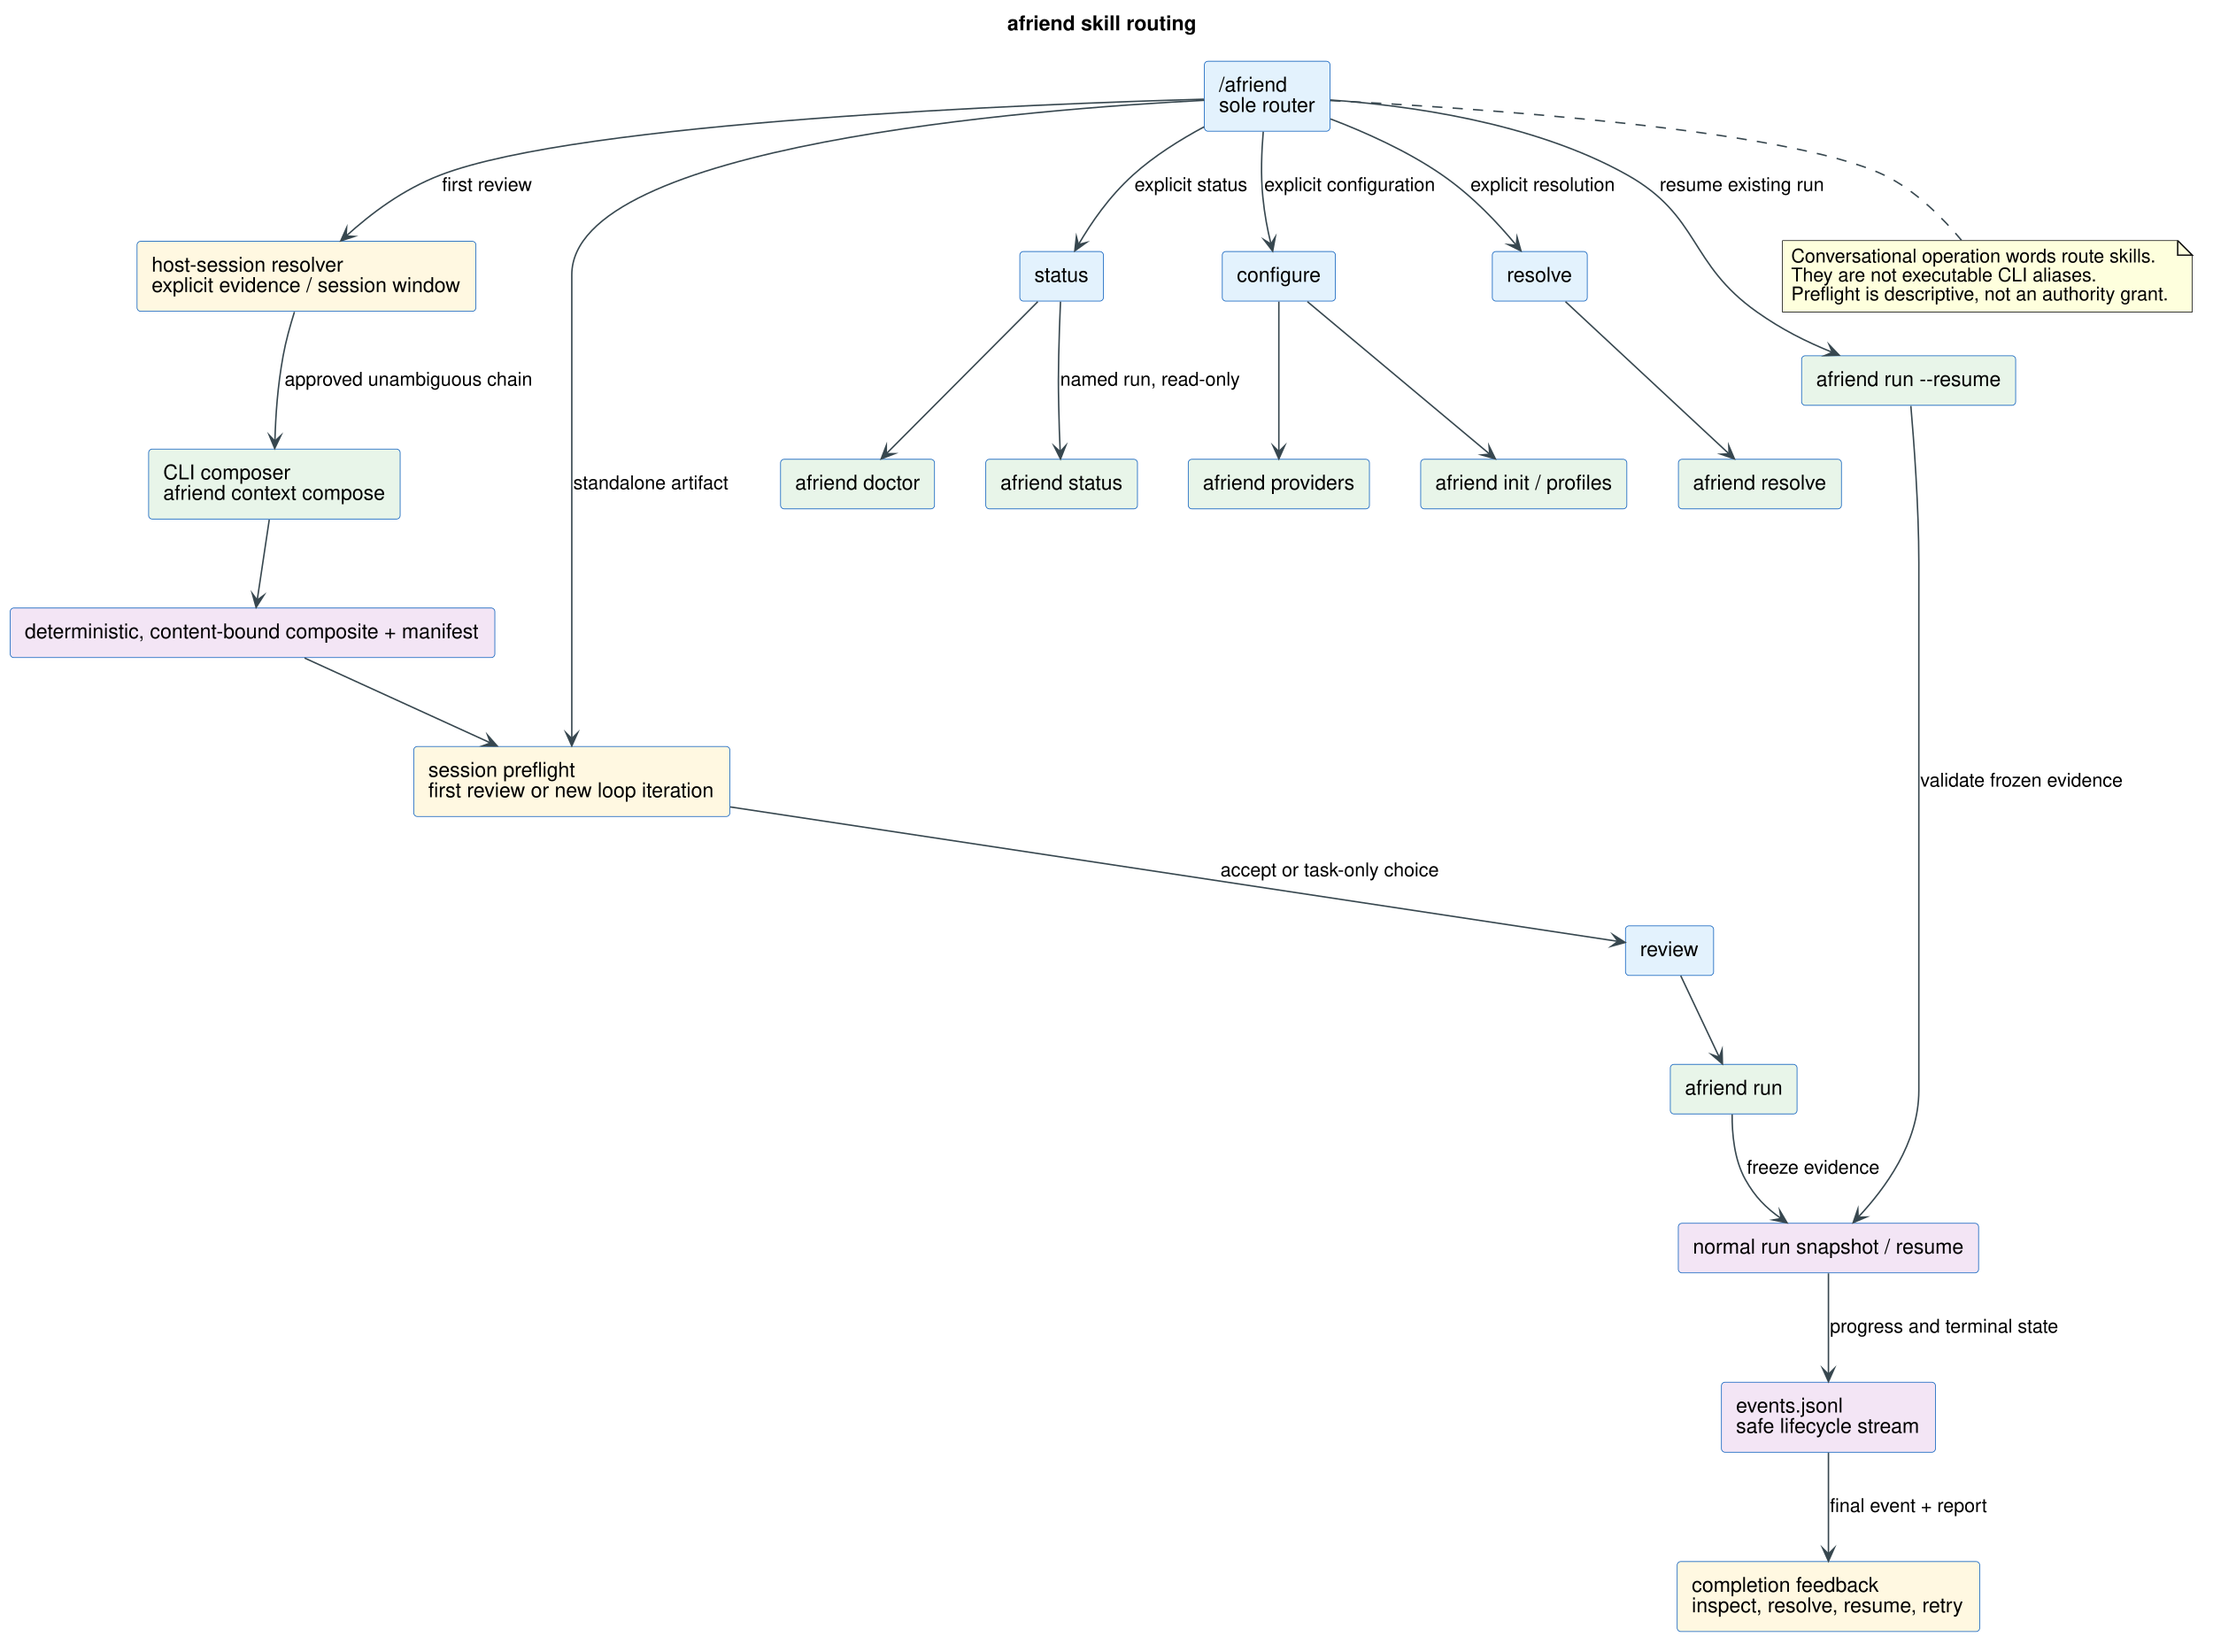
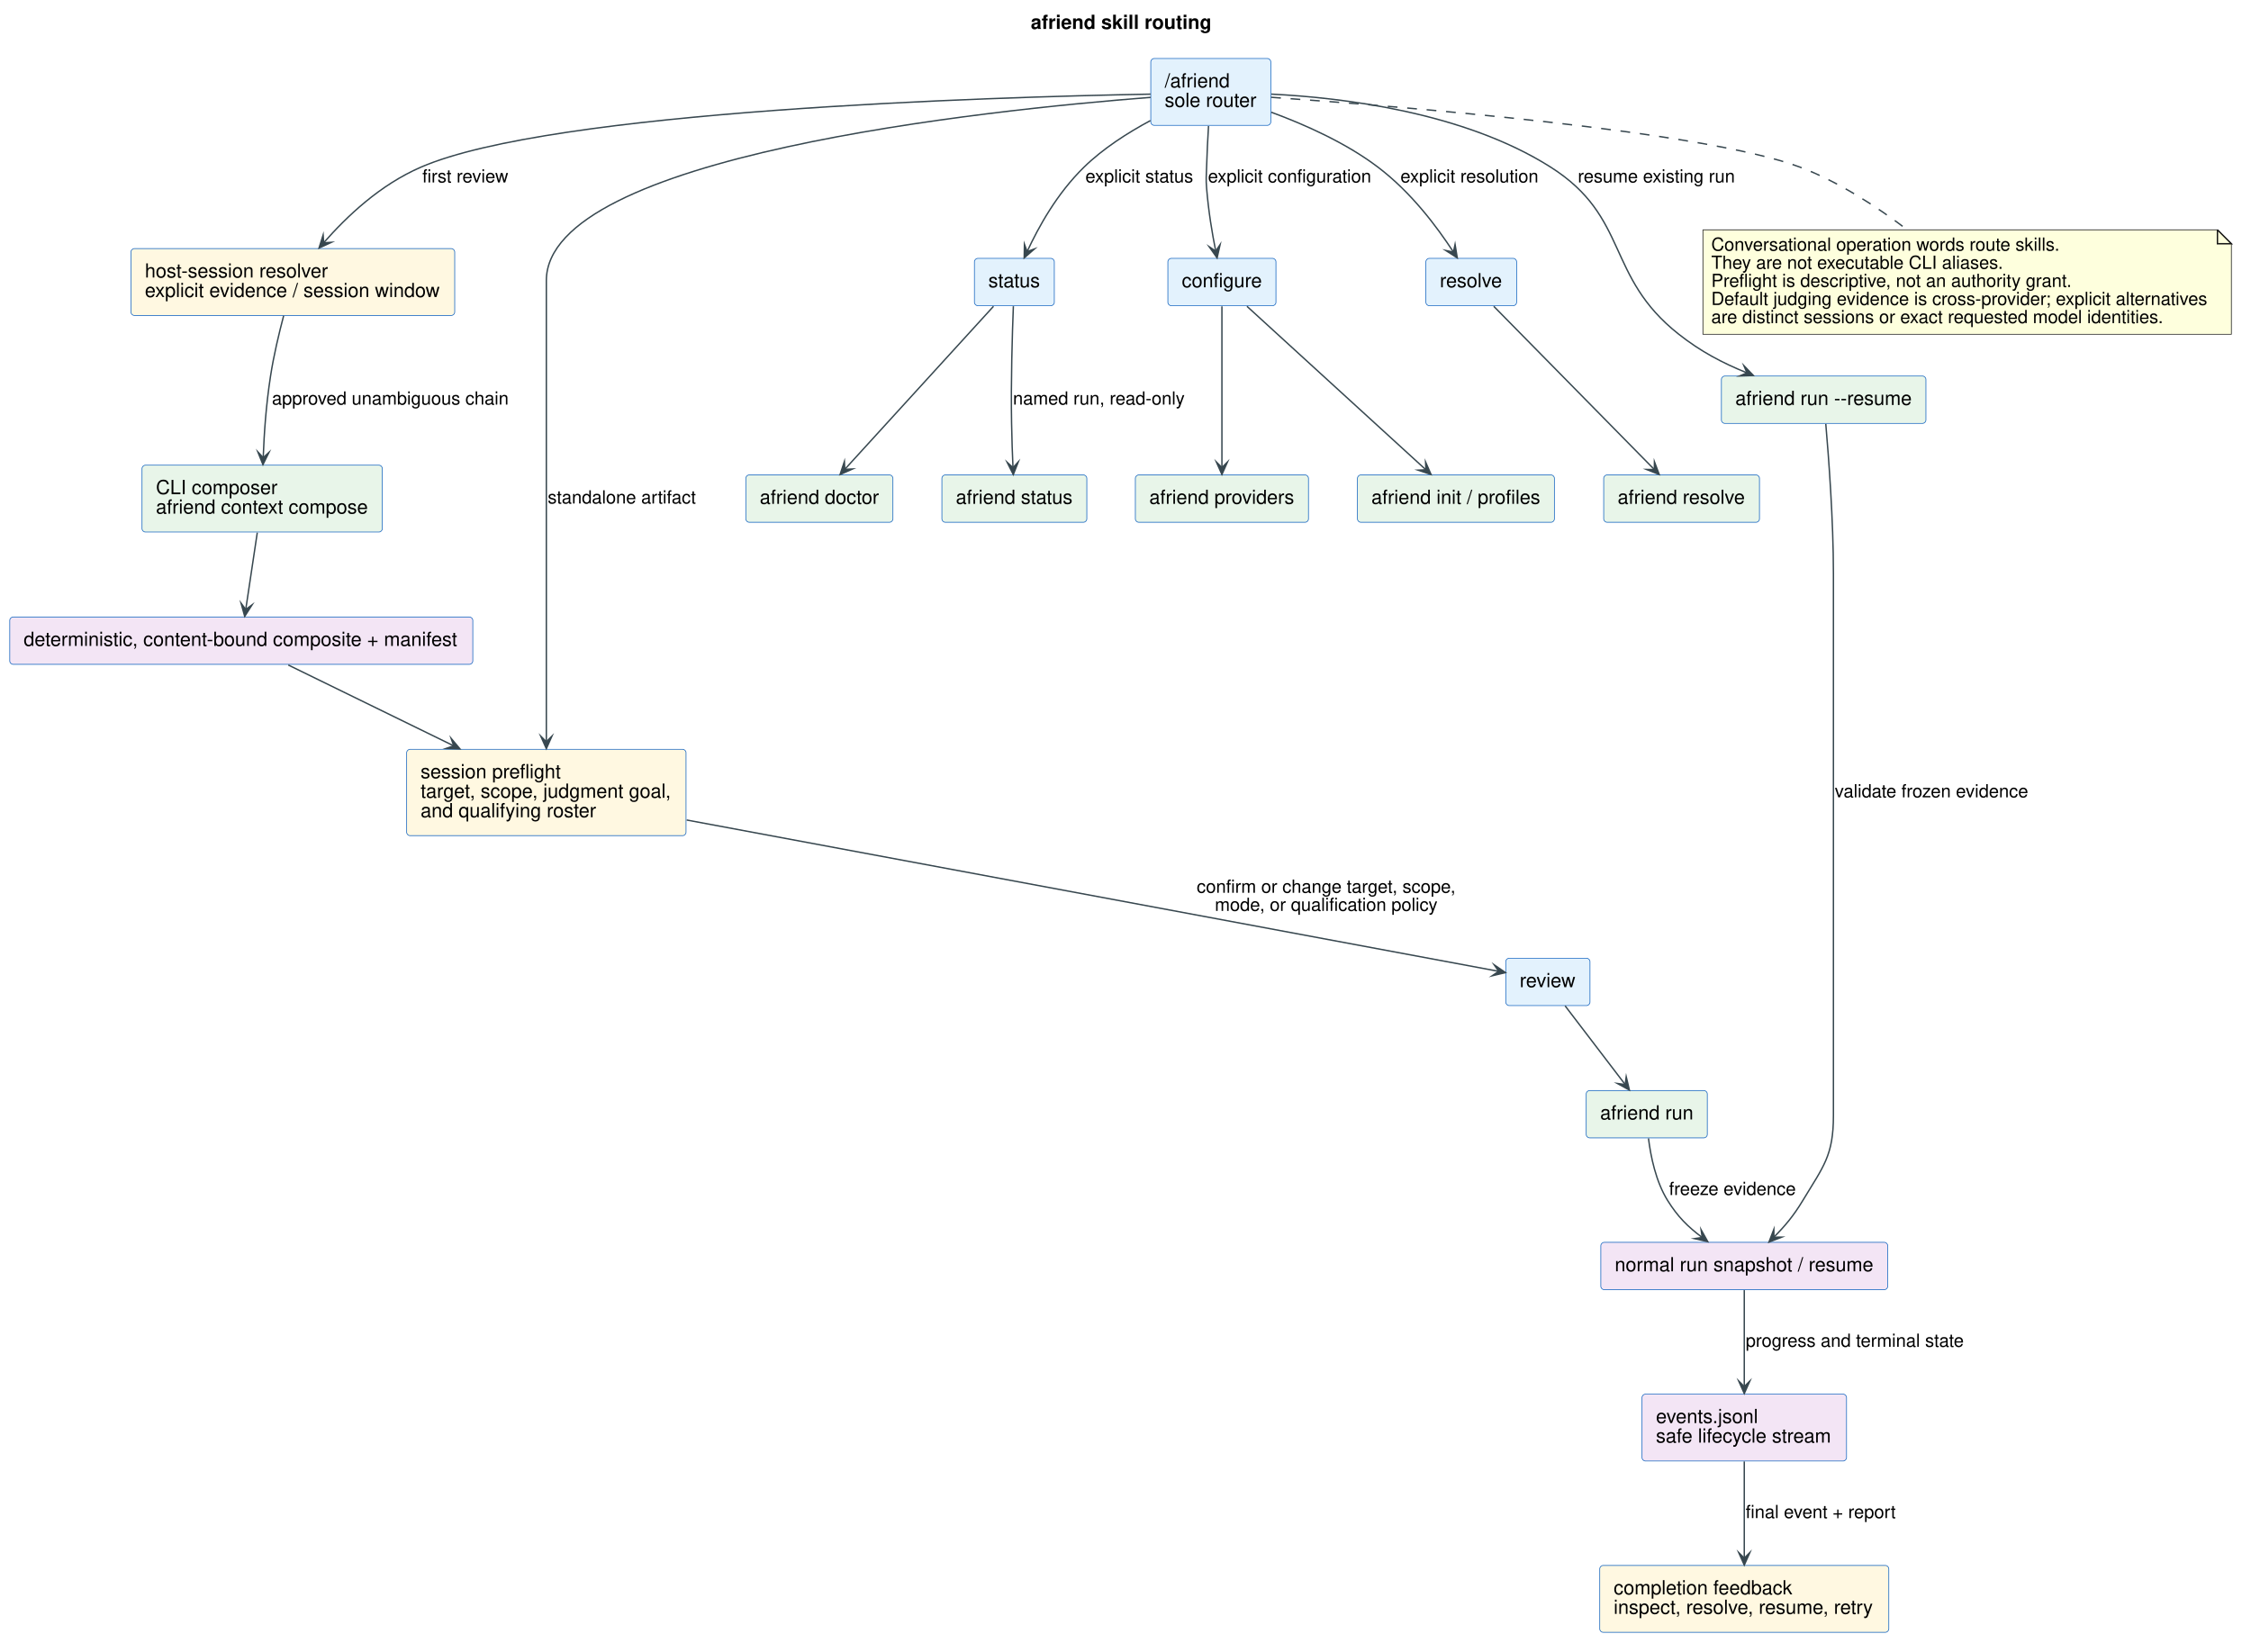
- <svg xmlns="http://www.w3.org/2000/svg" contentStyleType="text/css" data-diagram-type="DESCRIPTION" height="1133px" preserveAspectRatio="none" style="width:1518px;height:1133px;background:#FFFFFF;" version="1.1" viewBox="0 0 1518 1133" width="1518px" zoomAndPan="magnify">
+ <svg xmlns="http://www.w3.org/2000/svg" contentStyleType="text/css" data-diagram-type="DESCRIPTION" height="1186px" preserveAspectRatio="none" style="width:1616px;height:1186px;background:#FFFFFF;" version="1.1" viewBox="0 0 1616 1186" width="1616px" zoomAndPan="magnify">
  <defs />
  <g>
    <g class="title" data-source-line="9">
-       <text fill="#000000" font-family="Helvetica" font-size="14" font-weight="700" lengthAdjust="spacing" textLength="129.903" x="690.94" y="20.78">afriend skill routing</text>
+       <text fill="#000000" font-family="Helvetica" font-size="14" font-weight="700" lengthAdjust="spacing" textLength="129.903" x="740.006" y="20.78">afriend skill routing</text>
    </g>
    <g class="entity" data-qualified-name="router" data-source-line="11" id="ent0001">
      <rect fill="#E3F2FD" height="48" rx="2.5" ry="2.5" style="stroke:#1565C0;stroke-width:0.5;" width="86.144" x="826.15" y="42" />
      <text fill="#000000" font-family="Helvetica" font-size="14" lengthAdjust="spacing" textLength="46.696" x="836.15" y="62.78">/afriend</text>
      <text fill="#000000" font-family="Helvetica" font-size="14" lengthAdjust="spacing" textLength="66.144" x="836.15" y="76.78">sole router</text>
    </g>
    <g class="entity" data-qualified-name="resolver" data-source-line="12" id="ent0002">
-       <rect fill="#FFF8E1" height="48" rx="2.5" ry="2.5" style="stroke:#1565C0;stroke-width:0.5;" width="232.44" x="94" y="165.5" />
-       <text fill="#000000" font-family="Helvetica" font-size="14" lengthAdjust="spacing" textLength="132.275" x="104" y="186.28">host-session resolver</text>
-       <text fill="#000000" font-family="Helvetica" font-size="14" lengthAdjust="spacing" textLength="212.44" x="104" y="200.28">explicit evidence / session window</text>
+       <rect fill="#FFF8E1" height="48" rx="2.5" ry="2.5" style="stroke:#1565C0;stroke-width:0.5;" width="232.44" x="94" y="178.5" />
+       <text fill="#000000" font-family="Helvetica" font-size="14" lengthAdjust="spacing" textLength="132.275" x="104" y="199.28">host-session resolver</text>
+       <text fill="#000000" font-family="Helvetica" font-size="14" lengthAdjust="spacing" textLength="212.44" x="104" y="213.28">explicit evidence / session window</text>
    </g>
    <g class="entity" data-qualified-name="composer" data-source-line="13" id="ent0003">
-       <rect fill="#E8F5E9" height="48" rx="2.5" ry="2.5" style="stroke:#1565C0;stroke-width:0.5;" width="172.53" x="101.95" y="308" />
-       <text fill="#000000" font-family="Helvetica" font-size="14" lengthAdjust="spacing" textLength="87.144" x="111.95" y="328.78">CLI composer</text>
-       <text fill="#000000" font-family="Helvetica" font-size="14" lengthAdjust="spacing" textLength="152.53" x="111.95" y="342.78">afriend context compose</text>
+       <rect fill="#E8F5E9" height="48" rx="2.5" ry="2.5" style="stroke:#1565C0;stroke-width:0.5;" width="172.53" x="101.95" y="334" />
+       <text fill="#000000" font-family="Helvetica" font-size="14" lengthAdjust="spacing" textLength="87.144" x="111.95" y="354.78">CLI composer</text>
+       <text fill="#000000" font-family="Helvetica" font-size="14" lengthAdjust="spacing" textLength="152.53" x="111.95" y="368.78">afriend context compose</text>
    </g>
    <g class="entity" data-qualified-name="composite" data-source-line="14" id="ent0004">
-       <rect fill="#F3E5F5" height="34" rx="2.5" ry="2.5" style="stroke:#1565C0;stroke-width:0.5;" width="332.437" x="7" y="417" />
-       <text fill="#000000" font-family="Helvetica" font-size="14" lengthAdjust="spacing" textLength="312.437" x="17" y="437.78">deterministic, content-bound composite + manifest</text>
+       <rect fill="#F3E5F5" height="34" rx="2.5" ry="2.5" style="stroke:#1565C0;stroke-width:0.5;" width="332.437" x="7" y="443" />
+       <text fill="#000000" font-family="Helvetica" font-size="14" lengthAdjust="spacing" textLength="312.437" x="17" y="463.78">deterministic, content-bound composite + manifest</text>
    </g>
    <g class="entity" data-qualified-name="preflight" data-source-line="15" id="ent0005">
-       <rect fill="#FFF8E1" height="48" rx="2.5" ry="2.5" style="stroke:#1565C0;stroke-width:0.5;" width="216.861" x="283.79" y="512" />
-       <text fill="#000000" font-family="Helvetica" font-size="14" lengthAdjust="spacing" textLength="101.165" x="293.79" y="532.78">session preflight</text>
-       <text fill="#000000" font-family="Helvetica" font-size="14" lengthAdjust="spacing" textLength="196.861" x="293.79" y="546.78">first review or new loop iteration</text>
+       <rect fill="#FFF8E1" height="62" rx="2.5" ry="2.5" style="stroke:#1565C0;stroke-width:0.5;" width="200.558" x="291.94" y="538" />
+       <text fill="#000000" font-family="Helvetica" font-size="14" lengthAdjust="spacing" textLength="101.165" x="301.94" y="558.78">session preflight</text>
+       <text fill="#000000" font-family="Helvetica" font-size="14" lengthAdjust="spacing" textLength="180.558" x="301.94" y="572.78">target, scope, judgment goal,</text>
+       <text fill="#000000" font-family="Helvetica" font-size="14" lengthAdjust="spacing" textLength="126.075" x="301.94" y="586.78">and qualifying roster</text>
    </g>
    <g class="entity" data-qualified-name="review" data-source-line="16" id="ent0006">
-       <rect fill="#E3F2FD" height="34" rx="2.5" ry="2.5" style="stroke:#1565C0;stroke-width:0.5;" width="60.455" x="1114.99" y="635" />
-       <text fill="#000000" font-family="Helvetica" font-size="14" lengthAdjust="spacing" textLength="40.455" x="1124.99" y="655.78">review</text>
+       <rect fill="#E3F2FD" height="34" rx="2.5" ry="2.5" style="stroke:#1565C0;stroke-width:0.5;" width="60.455" x="1080.99" y="688" />
+       <text fill="#000000" font-family="Helvetica" font-size="14" lengthAdjust="spacing" textLength="40.455" x="1090.99" y="708.78">review</text>
    </g>
    <g class="entity" data-qualified-name="status" data-source-line="17" id="ent0007">
-       <rect fill="#E3F2FD" height="34" rx="2.5" ry="2.5" style="stroke:#1565C0;stroke-width:0.5;" width="57.352" x="699.54" y="172.5" />
-       <text fill="#000000" font-family="Helvetica" font-size="14" lengthAdjust="spacing" textLength="37.352" x="709.54" y="193.28">status</text>
+       <rect fill="#E3F2FD" height="34" rx="2.5" ry="2.5" style="stroke:#1565C0;stroke-width:0.5;" width="57.352" x="699.54" y="185.5" />
+       <text fill="#000000" font-family="Helvetica" font-size="14" lengthAdjust="spacing" textLength="37.352" x="709.54" y="206.28">status</text>
    </g>
    <g class="entity" data-qualified-name="configure" data-source-line="18" id="ent0008">
-       <rect fill="#E3F2FD" height="34" rx="2.5" ry="2.5" style="stroke:#1565C0;stroke-width:0.5;" width="77.593" x="838.42" y="172.5" />
-       <text fill="#000000" font-family="Helvetica" font-size="14" lengthAdjust="spacing" textLength="57.593" x="848.42" y="193.28">configure</text>
+       <rect fill="#E3F2FD" height="34" rx="2.5" ry="2.5" style="stroke:#1565C0;stroke-width:0.5;" width="77.593" x="838.42" y="185.5" />
+       <text fill="#000000" font-family="Helvetica" font-size="14" lengthAdjust="spacing" textLength="57.593" x="848.42" y="206.28">configure</text>
    </g>
    <g class="entity" data-qualified-name="resolve" data-source-line="19" id="ent0009">
-       <rect fill="#E3F2FD" height="34" rx="2.5" ry="2.5" style="stroke:#1565C0;stroke-width:0.5;" width="65.131" x="1023.65" y="172.5" />
-       <text fill="#000000" font-family="Helvetica" font-size="14" lengthAdjust="spacing" textLength="45.131" x="1033.65" y="193.28">resolve</text>
+       <rect fill="#E3F2FD" height="34" rx="2.5" ry="2.5" style="stroke:#1565C0;stroke-width:0.5;" width="65.131" x="1023.65" y="185.5" />
+       <text fill="#000000" font-family="Helvetica" font-size="14" lengthAdjust="spacing" textLength="45.131" x="1033.65" y="206.28">resolve</text>
    </g>
    <g class="entity" data-qualified-name="run" data-source-line="20" id="ent0010">
-       <rect fill="#E8F5E9" height="34" rx="2.5" ry="2.5" style="stroke:#1565C0;stroke-width:0.5;" width="86.931" x="1145.75" y="730" />
-       <text fill="#000000" font-family="Helvetica" font-size="14" lengthAdjust="spacing" textLength="66.931" x="1155.75" y="750.78">afriend run</text>
+       <rect fill="#E8F5E9" height="34" rx="2.5" ry="2.5" style="stroke:#1565C0;stroke-width:0.5;" width="86.931" x="1138.75" y="783" />
+       <text fill="#000000" font-family="Helvetica" font-size="14" lengthAdjust="spacing" textLength="66.931" x="1148.75" y="803.78">afriend run</text>
    </g>
    <g class="entity" data-qualified-name="snapshot" data-source-line="21" id="ent0011">
-       <rect fill="#F3E5F5" height="34" rx="2.5" ry="2.5" style="stroke:#1565C0;stroke-width:0.5;" width="205.978" x="1151.23" y="839" />
-       <text fill="#000000" font-family="Helvetica" font-size="14" lengthAdjust="spacing" textLength="185.978" x="1161.23" y="859.78">normal run snapshot / resume</text>
+       <rect fill="#F3E5F5" height="34" rx="2.5" ry="2.5" style="stroke:#1565C0;stroke-width:0.5;" width="205.978" x="1149.23" y="892" />
+       <text fill="#000000" font-family="Helvetica" font-size="14" lengthAdjust="spacing" textLength="185.978" x="1159.23" y="912.78">normal run snapshot / resume</text>
    </g>
    <g class="entity" data-qualified-name="events" data-source-line="22" id="ent0012">
-       <rect fill="#F3E5F5" height="48" rx="2.5" ry="2.5" style="stroke:#1565C0;stroke-width:0.5;" width="146.82" x="1180.81" y="948" />
-       <text fill="#000000" font-family="Helvetica" font-size="14" lengthAdjust="spacing" textLength="73.931" x="1190.81" y="968.78">events.jsonl</text>
-       <text fill="#000000" font-family="Helvetica" font-size="14" lengthAdjust="spacing" textLength="126.82" x="1190.81" y="982.78">safe lifecycle stream</text>
+       <rect fill="#F3E5F5" height="48" rx="2.5" ry="2.5" style="stroke:#1565C0;stroke-width:0.5;" width="146.82" x="1178.81" y="1001" />
+       <text fill="#000000" font-family="Helvetica" font-size="14" lengthAdjust="spacing" textLength="73.931" x="1188.81" y="1021.78">events.jsonl</text>
+       <text fill="#000000" font-family="Helvetica" font-size="14" lengthAdjust="spacing" textLength="126.82" x="1188.81" y="1035.78">safe lifecycle stream</text>
    </g>
    <g class="entity" data-qualified-name="feedback" data-source-line="23" id="ent0013">
-       <rect fill="#FFF8E1" height="48" rx="2.5" ry="2.5" style="stroke:#1565C0;stroke-width:0.5;" width="207.51" x="1150.46" y="1071" />
-       <text fill="#000000" font-family="Helvetica" font-size="14" lengthAdjust="spacing" textLength="128.413" x="1160.46" y="1091.78">completion feedback</text>
-       <text fill="#000000" font-family="Helvetica" font-size="14" lengthAdjust="spacing" textLength="187.51" x="1160.46" y="1105.78">inspect, resolve, resume, retry</text>
+       <rect fill="#FFF8E1" height="48" rx="2.5" ry="2.5" style="stroke:#1565C0;stroke-width:0.5;" width="207.51" x="1148.46" y="1124" />
+       <text fill="#000000" font-family="Helvetica" font-size="14" lengthAdjust="spacing" textLength="128.413" x="1158.46" y="1144.78">completion feedback</text>
+       <text fill="#000000" font-family="Helvetica" font-size="14" lengthAdjust="spacing" textLength="187.51" x="1158.46" y="1158.78">inspect, resolve, resume, retry</text>
    </g>
    <g class="entity" data-qualified-name="doctor" data-source-line="24" id="ent0014">
-       <rect fill="#E8F5E9" height="34" rx="2.5" ry="2.5" style="stroke:#1565C0;stroke-width:0.5;" width="105.606" x="535.42" y="315" />
-       <text fill="#000000" font-family="Helvetica" font-size="14" lengthAdjust="spacing" textLength="85.606" x="545.42" y="335.78">afriend doctor</text>
+       <rect fill="#E8F5E9" height="34" rx="2.5" ry="2.5" style="stroke:#1565C0;stroke-width:0.5;" width="105.606" x="535.42" y="341" />
+       <text fill="#000000" font-family="Helvetica" font-size="14" lengthAdjust="spacing" textLength="85.606" x="545.42" y="361.78">afriend doctor</text>
    </g>
    <g class="entity" data-qualified-name="runstatus" data-source-line="25" id="ent0015">
-       <rect fill="#E8F5E9" height="34" rx="2.5" ry="2.5" style="stroke:#1565C0;stroke-width:0.5;" width="104.048" x="676.19" y="315" />
-       <text fill="#000000" font-family="Helvetica" font-size="14" lengthAdjust="spacing" textLength="84.048" x="686.19" y="335.78">afriend status</text>
+       <rect fill="#E8F5E9" height="34" rx="2.5" ry="2.5" style="stroke:#1565C0;stroke-width:0.5;" width="104.048" x="676.19" y="341" />
+       <text fill="#000000" font-family="Helvetica" font-size="14" lengthAdjust="spacing" textLength="84.048" x="686.19" y="361.78">afriend status</text>
    </g>
    <g class="entity" data-qualified-name="providers" data-source-line="26" id="ent0016">
-       <rect fill="#E8F5E9" height="34" rx="2.5" ry="2.5" style="stroke:#1565C0;stroke-width:0.5;" width="124.275" x="815.08" y="315" />
-       <text fill="#000000" font-family="Helvetica" font-size="14" lengthAdjust="spacing" textLength="104.275" x="825.08" y="335.78">afriend providers</text>
+       <rect fill="#E8F5E9" height="34" rx="2.5" ry="2.5" style="stroke:#1565C0;stroke-width:0.5;" width="124.275" x="815.08" y="341" />
+       <text fill="#000000" font-family="Helvetica" font-size="14" lengthAdjust="spacing" textLength="104.275" x="825.08" y="361.78">afriend providers</text>
    </g>
    <g class="entity" data-qualified-name="setup" data-source-line="27" id="ent0017">
-       <rect fill="#E8F5E9" height="34" rx="2.5" ry="2.5" style="stroke:#1565C0;stroke-width:0.5;" width="141.393" x="974.52" y="315" />
-       <text fill="#000000" font-family="Helvetica" font-size="14" lengthAdjust="spacing" textLength="121.393" x="984.52" y="335.78">afriend init / profiles</text>
+       <rect fill="#E8F5E9" height="34" rx="2.5" ry="2.5" style="stroke:#1565C0;stroke-width:0.5;" width="141.393" x="974.52" y="341" />
+       <text fill="#000000" font-family="Helvetica" font-size="14" lengthAdjust="spacing" textLength="121.393" x="984.52" y="361.78">afriend init / profiles</text>
    </g>
    <g class="entity" data-qualified-name="resolution" data-source-line="28" id="ent0018">
-       <rect fill="#E8F5E9" height="34" rx="2.5" ry="2.5" style="stroke:#1565C0;stroke-width:0.5;" width="111.827" x="1151.3" y="315" />
-       <text fill="#000000" font-family="Helvetica" font-size="14" lengthAdjust="spacing" textLength="91.827" x="1161.3" y="335.78">afriend resolve</text>
+       <rect fill="#E8F5E9" height="34" rx="2.5" ry="2.5" style="stroke:#1565C0;stroke-width:0.5;" width="111.827" x="1151.3" y="341" />
+       <text fill="#000000" font-family="Helvetica" font-size="14" lengthAdjust="spacing" textLength="91.827" x="1161.3" y="361.78">afriend resolve</text>
    </g>
    <g class="entity" data-qualified-name="resume" data-source-line="29" id="ent0019">
-       <rect fill="#E8F5E9" height="34" rx="2.5" ry="2.5" style="stroke:#1565C0;stroke-width:0.5;" width="146.827" x="1235.8" y="244" />
-       <text fill="#000000" font-family="Helvetica" font-size="14" lengthAdjust="spacing" textLength="126.827" x="1245.8" y="264.78">afriend run --resume</text>
+       <rect fill="#E8F5E9" height="34" rx="2.5" ry="2.5" style="stroke:#1565C0;stroke-width:0.5;" width="146.827" x="1235.8" y="270" />
+       <text fill="#000000" font-family="Helvetica" font-size="14" lengthAdjust="spacing" textLength="126.827" x="1245.8" y="290.78">afriend run --resume</text>
    </g>
    <g class="entity" data-qualified-name="GMN40" data-source-line="52" id="ent0041">
-       <path d="M1222.65,165 L1222.65,214 L1503.783,214 L1503.783,175 L1493.783,165 L1222.65,165" fill="#FEFFDD" style="stroke:#181818;stroke-width:0.5;" />
-       <path d="M1493.783,165 L1493.783,175 L1503.783,175 L1493.783,165" fill="#FEFFDD" style="stroke:#181818;stroke-width:1;" />
-       <text fill="#000000" font-family="Helvetica" font-size="13" lengthAdjust="spacing" textLength="251.456" x="1228.65" y="180.01">Conversational operation words route skills.</text>
-       <text fill="#000000" font-family="Helvetica" font-size="13" lengthAdjust="spacing" textLength="211.009" x="1228.65" y="193.01">They are not executable CLI aliases.</text>
-       <text fill="#000000" font-family="Helvetica" font-size="13" lengthAdjust="spacing" textLength="260.133" x="1228.65" y="206.01">Preflight is descriptive, not an authority grant.</text>
+       <path d="M1222.52,165 L1222.52,240 L1601.915,240 L1601.915,175 L1591.915,165 L1222.52,165" fill="#FEFFDD" style="stroke:#181818;stroke-width:0.5;" />
+       <path d="M1591.915,165 L1591.915,175 L1601.915,175 L1591.915,165" fill="#FEFFDD" style="stroke:#181818;stroke-width:1;" />
+       <text fill="#000000" font-family="Helvetica" font-size="13" lengthAdjust="spacing" textLength="251.456" x="1228.52" y="180.01">Conversational operation words route skills.</text>
+       <text fill="#000000" font-family="Helvetica" font-size="13" lengthAdjust="spacing" textLength="211.009" x="1228.52" y="193.01">They are not executable CLI aliases.</text>
+       <text fill="#000000" font-family="Helvetica" font-size="13" lengthAdjust="spacing" textLength="260.133" x="1228.52" y="206.01">Preflight is descriptive, not an authority grant.</text>
+       <text fill="#000000" font-family="Helvetica" font-size="13" lengthAdjust="spacing" textLength="358.395" x="1228.52" y="219.01">Default judging evidence is cross-provider; explicit alternatives</text>
+       <text fill="#000000" font-family="Helvetica" font-size="13" lengthAdjust="spacing" textLength="325.889" x="1228.52" y="232.01">are distinct sessions or exact requested model identities.</text>
    </g>
    <g class="link" data-entity-1="ent0001" data-entity-2="ent0002" data-link-type="dependency" data-source-line="31" id="lnk20">
-       <path d="M825.77,68.04 C710.26,71.28 397.86,83.28 302.22,120 C276.19,129.99 254.833,146.192 237.453,161.862" fill="none" id="router-to-resolver" style="stroke:#37474F;stroke-width:1;" />
-       <polygon fill="#37474F" points="233.74,165.21,243.103,162.154,237.453,161.862,237.746,156.213,233.74,165.21" style="stroke:#37474F;stroke-width:1;stroke-linejoin:miter;stroke-miterlimit:10;" />
+       <path d="M826.01,67.59 C710.39,69.72 396.33,79.2 302.22,120 C272.66,132.82 249.266,155.119 232.336,174.329" fill="none" id="router-to-resolver" style="stroke:#37474F;stroke-width:1;" />
+       <polygon fill="#37474F" points="229.03,178.08,237.982,173.973,232.336,174.329,231.98,168.683,229.03,178.08" style="stroke:#37474F;stroke-width:1;stroke-linejoin:miter;stroke-miterlimit:10;" />
      <text fill="#000000" font-family="Helvetica" font-size="13" lengthAdjust="spacing" textLength="62.118" x="303.22" y="131.01">first review</text>
    </g>
    <g class="link" data-entity-1="ent0002" data-entity-2="ent0003" data-link-type="dependency" data-source-line="32" id="lnk21">
-       <path d="M201.98,213.93 C199.06,223.18 196.04,233.98 194.22,244 C190.35,265.3 189.072,284.952 188.572,302.562" fill="none" id="resolver-to-composer" style="stroke:#37474F;stroke-width:1;" />
-       <polygon fill="#37474F" points="188.43,307.56,192.684,298.677,188.572,302.562,184.687,298.45,188.43,307.56" style="stroke:#37474F;stroke-width:1;stroke-linejoin:miter;stroke-miterlimit:10;" />
-       <text fill="#000000" font-family="Helvetica" font-size="13" lengthAdjust="spacing" textLength="170.568" x="195.22" y="264.51">approved unambiguous chain</text>
+       <path d="M203.63,226.7 C200.28,239.39 196.45,255.45 194.22,270 C190.93,291.4 189.63,311.044 188.96,328.624" fill="none" id="resolver-to-composer" style="stroke:#37474F;stroke-width:1;" />
+       <polygon fill="#37474F" points="188.77,333.62,193.11,324.779,188.96,328.624,185.116,324.474,188.77,333.62" style="stroke:#37474F;stroke-width:1;stroke-linejoin:miter;stroke-miterlimit:10;" />
+       <text fill="#000000" font-family="Helvetica" font-size="13" lengthAdjust="spacing" textLength="170.568" x="195.22" y="290.51">approved unambiguous chain</text>
    </g>
    <g class="link" data-entity-1="ent0003" data-entity-2="ent0004" data-link-type="dependency" data-source-line="33" id="lnk22">
-       <path d="M184.7,356.45 C181.93,374.92 178.883,395.255 176.423,411.625" fill="none" id="composer-to-composite" style="stroke:#37474F;stroke-width:1;" />
-       <polygon fill="#37474F" points="175.68,416.57,180.973,408.264,176.423,411.625,173.062,407.075,175.68,416.57" style="stroke:#37474F;stroke-width:1;stroke-linejoin:miter;stroke-miterlimit:10;" />
+       <path d="M184.7,382.45 C181.93,400.92 178.883,421.255 176.423,437.625" fill="none" id="composer-to-composite" style="stroke:#37474F;stroke-width:1;" />
+       <polygon fill="#37474F" points="175.68,442.57,180.973,434.264,176.423,437.625,173.062,433.075,175.68,442.57" style="stroke:#37474F;stroke-width:1;stroke-linejoin:miter;stroke-miterlimit:10;" />
    </g>
    <g class="link" data-entity-1="ent0004" data-entity-2="ent0005" data-link-type="dependency" data-source-line="34" id="lnk23">
-       <path d="M208.89,451.29 C244.77,467.67 295.892,491.013 336.472,509.543" fill="none" id="composite-to-preflight" style="stroke:#37474F;stroke-width:1;" />
-       <polygon fill="#37474F" points="341.02,511.62,334.495,504.243,336.472,509.543,331.172,511.52,341.02,511.62" style="stroke:#37474F;stroke-width:1;stroke-linejoin:miter;stroke-miterlimit:10;" />
+       <path d="M206.96,477.48 C239.71,493.49 285.718,515.965 325.718,535.514" fill="none" id="composite-to-preflight" style="stroke:#37474F;stroke-width:1;" />
+       <polygon fill="#37474F" points="330.21,537.71,323.88,530.164,325.718,535.514,320.368,537.352,330.21,537.71" style="stroke:#37474F;stroke-width:1;stroke-linejoin:miter;stroke-miterlimit:10;" />
    </g>
    <g class="link" data-entity-1="ent0001" data-entity-2="ent0005" data-link-type="dependency" data-source-line="35" id="lnk24">
-       <path d="M826.05,68.8 C708.63,74.84 392.22,99.41 392.22,188.5 C392.22,188.5 392.22,188.5 392.22,435 C392.22,461.22 392.22,486.3 392.22,506.56" fill="none" id="router-to-preflight" style="stroke:#37474F;stroke-width:1;" />
-       <polygon fill="#37474F" points="392.22,511.56,396.22,502.56,392.22,506.56,388.22,502.56,392.22,511.56" style="stroke:#37474F;stroke-width:1;stroke-linejoin:miter;stroke-miterlimit:10;" />
-       <text fill="#000000" font-family="Helvetica" font-size="13" lengthAdjust="spacing" textLength="106.234" x="393.22" y="335.51">standalone artifact</text>
+       <path d="M826.05,69.91 C708.63,79 392.22,111.8 392.22,201.5 C392.22,201.5 392.22,201.5 392.22,461 C392.22,486.82 392.22,511.15 392.22,532.56" fill="none" id="router-to-preflight" style="stroke:#37474F;stroke-width:1;" />
+       <polygon fill="#37474F" points="392.22,537.56,396.22,528.56,392.22,532.56,388.22,528.56,392.22,537.56" style="stroke:#37474F;stroke-width:1;stroke-linejoin:miter;stroke-miterlimit:10;" />
+       <text fill="#000000" font-family="Helvetica" font-size="13" lengthAdjust="spacing" textLength="106.234" x="393.22" y="361.51">standalone artifact</text>
    </g>
    <g class="link" data-entity-1="ent0005" data-entity-2="ent0006" data-link-type="dependency" data-source-line="36" id="lnk25">
-       <path d="M500.91,553.45 C676.24,580 1007.296,630.122 1109.826,645.642" fill="none" id="preflight-to-review" style="stroke:#37474F;stroke-width:1;" />
-       <polygon fill="#37474F" points="1114.77,646.39,1106.47,641.088,1109.826,645.642,1105.273,648.998,1114.77,646.39" style="stroke:#37474F;stroke-width:1;stroke-linejoin:miter;stroke-miterlimit:10;" />
-       <text fill="#000000" font-family="Helvetica" font-size="13" lengthAdjust="spacing" textLength="150.293" x="837.16" y="601.01">accept or task-only choice</text>
+       <path d="M492.95,588.77 C658.75,619.67 975.855,678.774 1075.895,697.414" fill="none" id="preflight-to-review" style="stroke:#37474F;stroke-width:1;" />
+       <polygon fill="#37474F" points="1080.81,698.33,1072.695,692.749,1075.895,697.414,1071.23,700.614,1080.81,698.33" style="stroke:#37474F;stroke-width:1;stroke-linejoin:miter;stroke-miterlimit:10;" />
+       <text fill="#000000" font-family="Helvetica" font-size="13" lengthAdjust="spacing" textLength="186.431" x="859.13" y="641.01">confirm or change target, scope,</text>
+       <text fill="#000000" font-family="Helvetica" font-size="13" lengthAdjust="spacing" textLength="160.418" x="872.136" y="654.01">mode, or qualification policy</text>
    </g>
    <g class="link" data-entity-1="ent0001" data-entity-2="ent0007" data-link-type="dependency" data-source-line="37" id="lnk26">
-       <path d="M825.92,87 C809.61,95.75 791.56,107 777.22,120 C760.42,135.22 748.533,152.809 739.773,167.719" fill="none" id="router-to-status" style="stroke:#37474F;stroke-width:1;" />
-       <polygon fill="#37474F" points="737.24,172.03,745.248,166.296,739.773,167.719,738.35,162.244,737.24,172.03" style="stroke:#37474F;stroke-width:1;stroke-linejoin:miter;stroke-miterlimit:10;" />
-       <text fill="#000000" font-family="Helvetica" font-size="13" lengthAdjust="spacing" textLength="78.032" x="778.22" y="131.01">explicit status</text>
+       <path d="M825.92,86.56 C809.72,95.25 791.95,106.58 778.22,120 C758.63,139.14 745.633,162.939 737.373,180.649" fill="none" id="router-to-status" style="stroke:#37474F;stroke-width:1;" />
+       <polygon fill="#37474F" points="735.26,185.18,742.689,178.714,737.373,180.649,735.439,175.333,735.26,185.18" style="stroke:#37474F;stroke-width:1;stroke-linejoin:miter;stroke-miterlimit:10;" />
+       <text fill="#000000" font-family="Helvetica" font-size="13" lengthAdjust="spacing" textLength="78.032" x="779.22" y="131.01">explicit status</text>
    </g>
    <g class="link" data-entity-1="ent0001" data-entity-2="ent0008" data-link-type="dependency" data-source-line="38" id="lnk27">
-       <path d="M866.52,90.34 C865.41,103.48 864.71,120.19 866.22,135 C867.5,147.64 869.296,156.847 871.816,167.377" fill="none" id="router-to-configure" style="stroke:#37474F;stroke-width:1;" />
-       <polygon fill="#37474F" points="872.98,172.24,874.775,162.556,871.816,167.377,866.995,164.418,872.98,172.24" style="stroke:#37474F;stroke-width:1;stroke-linejoin:miter;stroke-miterlimit:10;" />
+       <path d="M867.6,90.47 C867.05,99.67 866.49,110.33 866.22,120 C866.03,126.66 865.67,128.36 866.22,135 C867.64,152.26 870.117,166.886 872.777,180.296" fill="none" id="router-to-configure" style="stroke:#37474F;stroke-width:1;" />
+       <polygon fill="#37474F" points="873.75,185.2,875.922,175.594,872.777,180.296,868.075,177.15,873.75,185.2" style="stroke:#37474F;stroke-width:1;stroke-linejoin:miter;stroke-miterlimit:10;" />
      <text fill="#000000" font-family="Helvetica" font-size="13" lengthAdjust="spacing" textLength="117.787" x="867.22" y="131.01">explicit configuration</text>
    </g>
    <g class="link" data-entity-1="ent0001" data-entity-2="ent0009" data-link-type="dependency" data-source-line="39" id="lnk28">
-       <path d="M912.66,81.58 C936.43,90.66 965.73,103.72 989.22,120 C1010.55,134.79 1027.564,153.144 1040.104,168.234" fill="none" id="router-to-resolve" style="stroke:#37474F;stroke-width:1;" />
-       <polygon fill="#37474F" points="1043.3,172.08,1040.624,162.602,1040.104,168.234,1034.471,167.715,1043.3,172.08" style="stroke:#37474F;stroke-width:1;stroke-linejoin:miter;stroke-miterlimit:10;" />
-       <text fill="#000000" font-family="Helvetica" font-size="13" lengthAdjust="spacing" textLength="99.715" x="1008.66" y="131.01">explicit resolution</text>
+       <path d="M912.66,80.59 C936.7,89.43 966.27,102.58 989.22,120 C1013.44,138.38 1031.683,163.016 1043.443,180.996" fill="none" id="router-to-resolve" style="stroke:#37474F;stroke-width:1;" />
+       <polygon fill="#37474F" points="1046.18,185.18,1044.601,175.458,1043.443,180.996,1037.906,179.838,1046.18,185.18" style="stroke:#37474F;stroke-width:1;stroke-linejoin:miter;stroke-miterlimit:10;" />
+       <text fill="#000000" font-family="Helvetica" font-size="13" lengthAdjust="spacing" textLength="99.715" x="1005.39" y="131.01">explicit resolution</text>
    </g>
    <g class="link" data-entity-1="ent0001" data-entity-2="ent0019" data-link-type="dependency" data-source-line="40" id="lnk29">
-       <path d="M912.56,68.59 C964.14,72.15 1051.41,83.58 1116.22,120 C1166.37,148.19 1158.21,180.83 1205.22,214 C1222.32,226.07 1238.46,234.142 1256.92,241.672" fill="none" id="router-to-resume" style="stroke:#37474F;stroke-width:1;" />
-       <polygon fill="#37474F" points="1261.55,243.56,1254.727,236.457,1256.92,241.672,1251.706,243.864,1261.55,243.56" style="stroke:#37474F;stroke-width:1;stroke-linejoin:miter;stroke-miterlimit:10;" />
-       <text fill="#000000" font-family="Helvetica" font-size="13" lengthAdjust="spacing" textLength="113.439" x="1138.44" y="131.01">resume existing run</text>
+       <path d="M912.71,67.58 C964.32,70.17 1051.17,80.64 1113.22,120 C1169.97,156 1152.4,198.45 1205.22,240 C1221.05,252.45 1236.139,260.394 1254.139,267.724" fill="none" id="router-to-resume" style="stroke:#37474F;stroke-width:1;" />
+       <polygon fill="#37474F" points="1258.77,269.61,1251.943,262.511,1254.139,267.724,1248.926,269.92,1258.77,269.61" style="stroke:#37474F;stroke-width:1;stroke-linejoin:miter;stroke-miterlimit:10;" />
+       <text fill="#000000" font-family="Helvetica" font-size="13" lengthAdjust="spacing" textLength="113.439" x="1132.73" y="131.01">resume existing run</text>
    </g>
    <g class="link" data-entity-1="ent0019" data-entity-2="ent0011" data-link-type="dependency" data-source-line="41" id="lnk30">
-       <path d="M1310.74,278.43 C1312.8,302.16 1316.22,347.4 1316.22,386 C1316.22,386 1316.22,386 1316.22,748 C1316.22,784.07 1292.932,815.225 1274.572,834.895" fill="none" id="resume-to-snapshot" style="stroke:#37474F;stroke-width:1;" />
-       <polygon fill="#37474F" points="1271.16,838.55,1280.225,834.7,1274.572,834.895,1274.377,829.241,1271.16,838.55" style="stroke:#37474F;stroke-width:1;stroke-linejoin:miter;stroke-miterlimit:10;" />
-       <text fill="#000000" font-family="Helvetica" font-size="13" lengthAdjust="spacing" textLength="140.201" x="1317.22" y="539.51">validate frozen evidence</text>
+       <path d="M1310.74,304.43 C1312.8,328.16 1316.22,373.4 1316.22,412 C1316.22,412 1316.22,412 1316.22,801 C1316.22,829.82 1309.11,837.33 1294.22,862 C1287.62,872.92 1281.721,880.01 1273.461,888.29" fill="none" id="resume-to-snapshot" style="stroke:#37474F;stroke-width:1;" />
+       <polygon fill="#37474F" points="1269.93,891.83,1279.118,888.283,1273.461,888.29,1273.454,882.633,1269.93,891.83" style="stroke:#37474F;stroke-width:1;stroke-linejoin:miter;stroke-miterlimit:10;" />
+       <text fill="#000000" font-family="Helvetica" font-size="13" lengthAdjust="spacing" textLength="140.201" x="1317.22" y="572.51">validate frozen evidence</text>
    </g>
    <g class="link" data-entity-1="ent0006" data-entity-2="ent0010" data-link-type="dependency" data-source-line="42" id="lnk31">
-       <path d="M1152.88,669.2 C1160.91,686.16 1171.313,708.139 1179.353,725.149" fill="none" id="review-to-run" style="stroke:#37474F;stroke-width:1;" />
-       <polygon fill="#37474F" points="1181.49,729.67,1181.26,719.824,1179.353,725.149,1174.028,723.242,1181.49,729.67" style="stroke:#37474F;stroke-width:1;stroke-linejoin:miter;stroke-miterlimit:10;" />
+       <path d="M1123.59,722.2 C1136.54,739.16 1153.737,761.685 1166.717,778.695" fill="none" id="review-to-run" style="stroke:#37474F;stroke-width:1;" />
+       <polygon fill="#37474F" points="1169.75,782.67,1167.47,773.089,1166.717,778.695,1161.11,777.942,1169.75,782.67" style="stroke:#37474F;stroke-width:1;stroke-linejoin:miter;stroke-miterlimit:10;" />
    </g>
    <g class="link" data-entity-1="ent0010" data-entity-2="ent0011" data-link-type="dependency" data-source-line="43" id="lnk32">
-       <path d="M1188.16,764.31 C1188.04,777.22 1189.54,795.31 1197.22,809 C1203.94,820.98 1211.057,828.14 1221.757,835.76" fill="none" id="run-to-snapshot" style="stroke:#37474F;stroke-width:1;" />
-       <polygon fill="#37474F" points="1225.83,838.66,1220.819,830.181,1221.757,835.76,1216.179,836.697,1225.83,838.66" style="stroke:#37474F;stroke-width:1;stroke-linejoin:miter;stroke-miterlimit:10;" />
-       <text fill="#000000" font-family="Helvetica" font-size="13" lengthAdjust="spacing" textLength="91.781" x="1198.22" y="805.01">freeze evidence</text>
+       <path d="M1183.45,817.36 C1185.05,830.3 1188.73,848.4 1197.22,862 C1204.46,873.62 1211.638,880.743 1222.028,888.523" fill="none" id="run-to-snapshot" style="stroke:#37474F;stroke-width:1;" />
+       <polygon fill="#37474F" points="1226.03,891.52,1221.223,882.924,1222.028,888.523,1216.428,889.327,1226.03,891.52" style="stroke:#37474F;stroke-width:1;stroke-linejoin:miter;stroke-miterlimit:10;" />
+       <text fill="#000000" font-family="Helvetica" font-size="13" lengthAdjust="spacing" textLength="91.781" x="1198.22" y="858.01">freeze evidence</text>
    </g>
    <g class="link" data-entity-1="ent0011" data-entity-2="ent0012" data-link-type="dependency" data-source-line="44" id="lnk33">
-       <path d="M1254.22,873.33 C1254.22,892.79 1254.22,920.43 1254.22,942.57" fill="none" id="snapshot-to-events" style="stroke:#37474F;stroke-width:1;" />
-       <polygon fill="#37474F" points="1254.22,947.57,1258.22,938.57,1254.22,942.57,1250.22,938.57,1254.22,947.57" style="stroke:#37474F;stroke-width:1;stroke-linejoin:miter;stroke-miterlimit:10;" />
-       <text fill="#000000" font-family="Helvetica" font-size="13" lengthAdjust="spacing" textLength="157.523" x="1255.22" y="914.01">progress and terminal state</text>
+       <path d="M1252.22,926.33 C1252.22,945.79 1252.22,973.43 1252.22,995.57" fill="none" id="snapshot-to-events" style="stroke:#37474F;stroke-width:1;" />
+       <polygon fill="#37474F" points="1252.22,1000.57,1256.22,991.57,1252.22,995.57,1248.22,991.57,1252.22,1000.57" style="stroke:#37474F;stroke-width:1;stroke-linejoin:miter;stroke-miterlimit:10;" />
+       <text fill="#000000" font-family="Helvetica" font-size="13" lengthAdjust="spacing" textLength="157.523" x="1253.22" y="967.01">progress and terminal state</text>
    </g>
    <g class="link" data-entity-1="ent0012" data-entity-2="ent0013" data-link-type="dependency" data-source-line="45" id="lnk34">
-       <path d="M1254.22,996.33 C1254.22,1017.76 1254.22,1044.34 1254.22,1065.74" fill="none" id="events-to-feedback" style="stroke:#37474F;stroke-width:1;" />
-       <polygon fill="#37474F" points="1254.22,1070.74,1258.22,1061.74,1254.22,1065.74,1250.22,1061.74,1254.22,1070.74" style="stroke:#37474F;stroke-width:1;stroke-linejoin:miter;stroke-miterlimit:10;" />
-       <text fill="#000000" font-family="Helvetica" font-size="13" lengthAdjust="spacing" textLength="108.037" x="1255.22" y="1037.01">final event + report</text>
+       <path d="M1252.22,1049.33 C1252.22,1070.76 1252.22,1097.34 1252.22,1118.74" fill="none" id="events-to-feedback" style="stroke:#37474F;stroke-width:1;" />
+       <polygon fill="#37474F" points="1252.22,1123.74,1256.22,1114.74,1252.22,1118.74,1248.22,1114.74,1252.22,1123.74" style="stroke:#37474F;stroke-width:1;stroke-linejoin:miter;stroke-miterlimit:10;" />
+       <text fill="#000000" font-family="Helvetica" font-size="13" lengthAdjust="spacing" textLength="108.037" x="1253.22" y="1090.01">final event + report</text>
    </g>
    <g class="link" data-entity-1="ent0007" data-entity-2="ent0014" data-link-type="dependency" data-source-line="46" id="lnk35">
-       <path d="M711.88,206.89 C684.91,233.96 634.89,284.169 607.98,311.169" fill="none" id="status-to-doctor" style="stroke:#37474F;stroke-width:1;" />
-       <polygon fill="#37474F" points="604.45,314.71,613.636,311.159,607.98,311.169,607.97,305.512,604.45,314.71" style="stroke:#37474F;stroke-width:1;stroke-linejoin:miter;stroke-miterlimit:10;" />
+       <path d="M713.24,219.93 C686.29,249.47 633.329,307.536 606.459,336.996" fill="none" id="status-to-doctor" style="stroke:#37474F;stroke-width:1;" />
+       <polygon fill="#37474F" points="603.09,340.69,612.11,336.736,606.459,336.996,606.2,331.345,603.09,340.69" style="stroke:#37474F;stroke-width:1;stroke-linejoin:miter;stroke-miterlimit:10;" />
    </g>
    <g class="link" data-entity-1="ent0007" data-entity-2="ent0015" data-link-type="dependency" data-source-line="47" id="lnk36">
-       <path d="M727.45,206.89 C726.99,217.47 726.45,231.55 726.22,244 C725.94,259.11 725.93,262.89 726.22,278 C726.45,290.34 726.771,299.285 727.231,309.775" fill="none" id="status-to-runstatus" style="stroke:#37474F;stroke-width:1;" />
-       <polygon fill="#37474F" points="727.45,314.77,731.052,305.603,727.231,309.775,723.06,305.954,727.45,314.77" style="stroke:#37474F;stroke-width:1;stroke-linejoin:miter;stroke-miterlimit:10;" />
-       <text fill="#000000" font-family="Helvetica" font-size="13" lengthAdjust="spacing" textLength="123.57" x="727.22" y="264.51">named run, read-only</text>
+       <path d="M727.5,219.86 C726.72,239.75 725.66,274.34 726.22,304 C726.45,316.34 726.771,325.285 727.231,335.775" fill="none" id="status-to-runstatus" style="stroke:#37474F;stroke-width:1;" />
+       <polygon fill="#37474F" points="727.45,340.77,731.052,331.603,727.231,335.775,723.06,331.954,727.45,340.77" style="stroke:#37474F;stroke-width:1;stroke-linejoin:miter;stroke-miterlimit:10;" />
+       <text fill="#000000" font-family="Helvetica" font-size="13" lengthAdjust="spacing" textLength="123.57" x="727.22" y="290.51">named run, read-only</text>
    </g>
    <g class="link" data-entity-1="ent0008" data-entity-2="ent0016" data-link-type="dependency" data-source-line="48" id="lnk37">
-       <path d="M877.22,206.89 C877.22,233.96 877.22,282.71 877.22,309.71" fill="none" id="configure-to-providers" style="stroke:#37474F;stroke-width:1;" />
-       <polygon fill="#37474F" points="877.22,314.71,881.22,305.71,877.22,309.71,873.22,305.71,877.22,314.71" style="stroke:#37474F;stroke-width:1;stroke-linejoin:miter;stroke-miterlimit:10;" />
+       <path d="M877.22,219.93 C877.22,249.47 877.22,306.23 877.22,335.69" fill="none" id="configure-to-providers" style="stroke:#37474F;stroke-width:1;" />
+       <polygon fill="#37474F" points="877.22,340.69,881.22,331.69,877.22,335.69,873.22,331.69,877.22,340.69" style="stroke:#37474F;stroke-width:1;stroke-linejoin:miter;stroke-miterlimit:10;" />
    </g>
    <g class="link" data-entity-1="ent0008" data-entity-2="ent0017" data-link-type="dependency" data-source-line="49" id="lnk38">
-       <path d="M896.82,206.89 C929.19,233.96 989.614,284.503 1021.904,311.503" fill="none" id="configure-to-setup" style="stroke:#37474F;stroke-width:1;" />
-       <polygon fill="#37474F" points="1025.74,314.71,1021.402,305.868,1021.904,311.503,1016.27,312.005,1025.74,314.71" style="stroke:#37474F;stroke-width:1;stroke-linejoin:miter;stroke-miterlimit:10;" />
+       <path d="M895.2,219.93 C927.53,249.47 991.439,307.857 1023.679,337.317" fill="none" id="configure-to-setup" style="stroke:#37474F;stroke-width:1;" />
+       <polygon fill="#37474F" points="1027.37,340.69,1023.424,331.666,1023.679,337.317,1018.028,337.572,1027.37,340.69" style="stroke:#37474F;stroke-width:1;stroke-linejoin:miter;stroke-miterlimit:10;" />
    </g>
    <g class="link" data-entity-1="ent0009" data-entity-2="ent0018" data-link-type="dependency" data-source-line="50" id="lnk39">
-       <path d="M1073.84,206.89 C1102.93,233.96 1157.029,284.304 1186.049,311.304" fill="none" id="resolve-to-resolution" style="stroke:#37474F;stroke-width:1;" />
-       <polygon fill="#37474F" points="1189.71,314.71,1185.845,305.651,1186.049,311.304,1180.396,311.508,1189.71,314.71" style="stroke:#37474F;stroke-width:1;stroke-linejoin:miter;stroke-miterlimit:10;" />
+       <path d="M1072.38,219.93 C1101.44,249.47 1158.694,307.665 1187.664,337.125" fill="none" id="resolve-to-resolution" style="stroke:#37474F;stroke-width:1;" />
+       <polygon fill="#37474F" points="1191.17,340.69,1187.712,331.468,1187.664,337.125,1182.008,337.077,1191.17,340.69" style="stroke:#37474F;stroke-width:1;stroke-linejoin:miter;stroke-miterlimit:10;" />
    </g>
    <g class="link" data-entity-1="ent0001" data-entity-2="ent0041" data-link-type="association" data-source-line="52" id="lnk42">
-       <path d="M912.56,68.97 C1006.48,73.79 1225.7,88.19 1292.22,120 C1313.54,130.2 1332.51,149.31 1345.46,164.76" fill="none" id="router-GMN40" style="stroke:#37474F;stroke-width:1;stroke-dasharray:7,7;" />
+       <path d="M912.54,69.85 C1005.93,76.4 1223.31,94.01 1292.22,120 C1319.79,130.4 1347.22,148.31 1368.89,164.71" fill="none" id="router-GMN40" style="stroke:#37474F;stroke-width:1;stroke-dasharray:7,7;" />
    </g>
  </g>
</svg>
